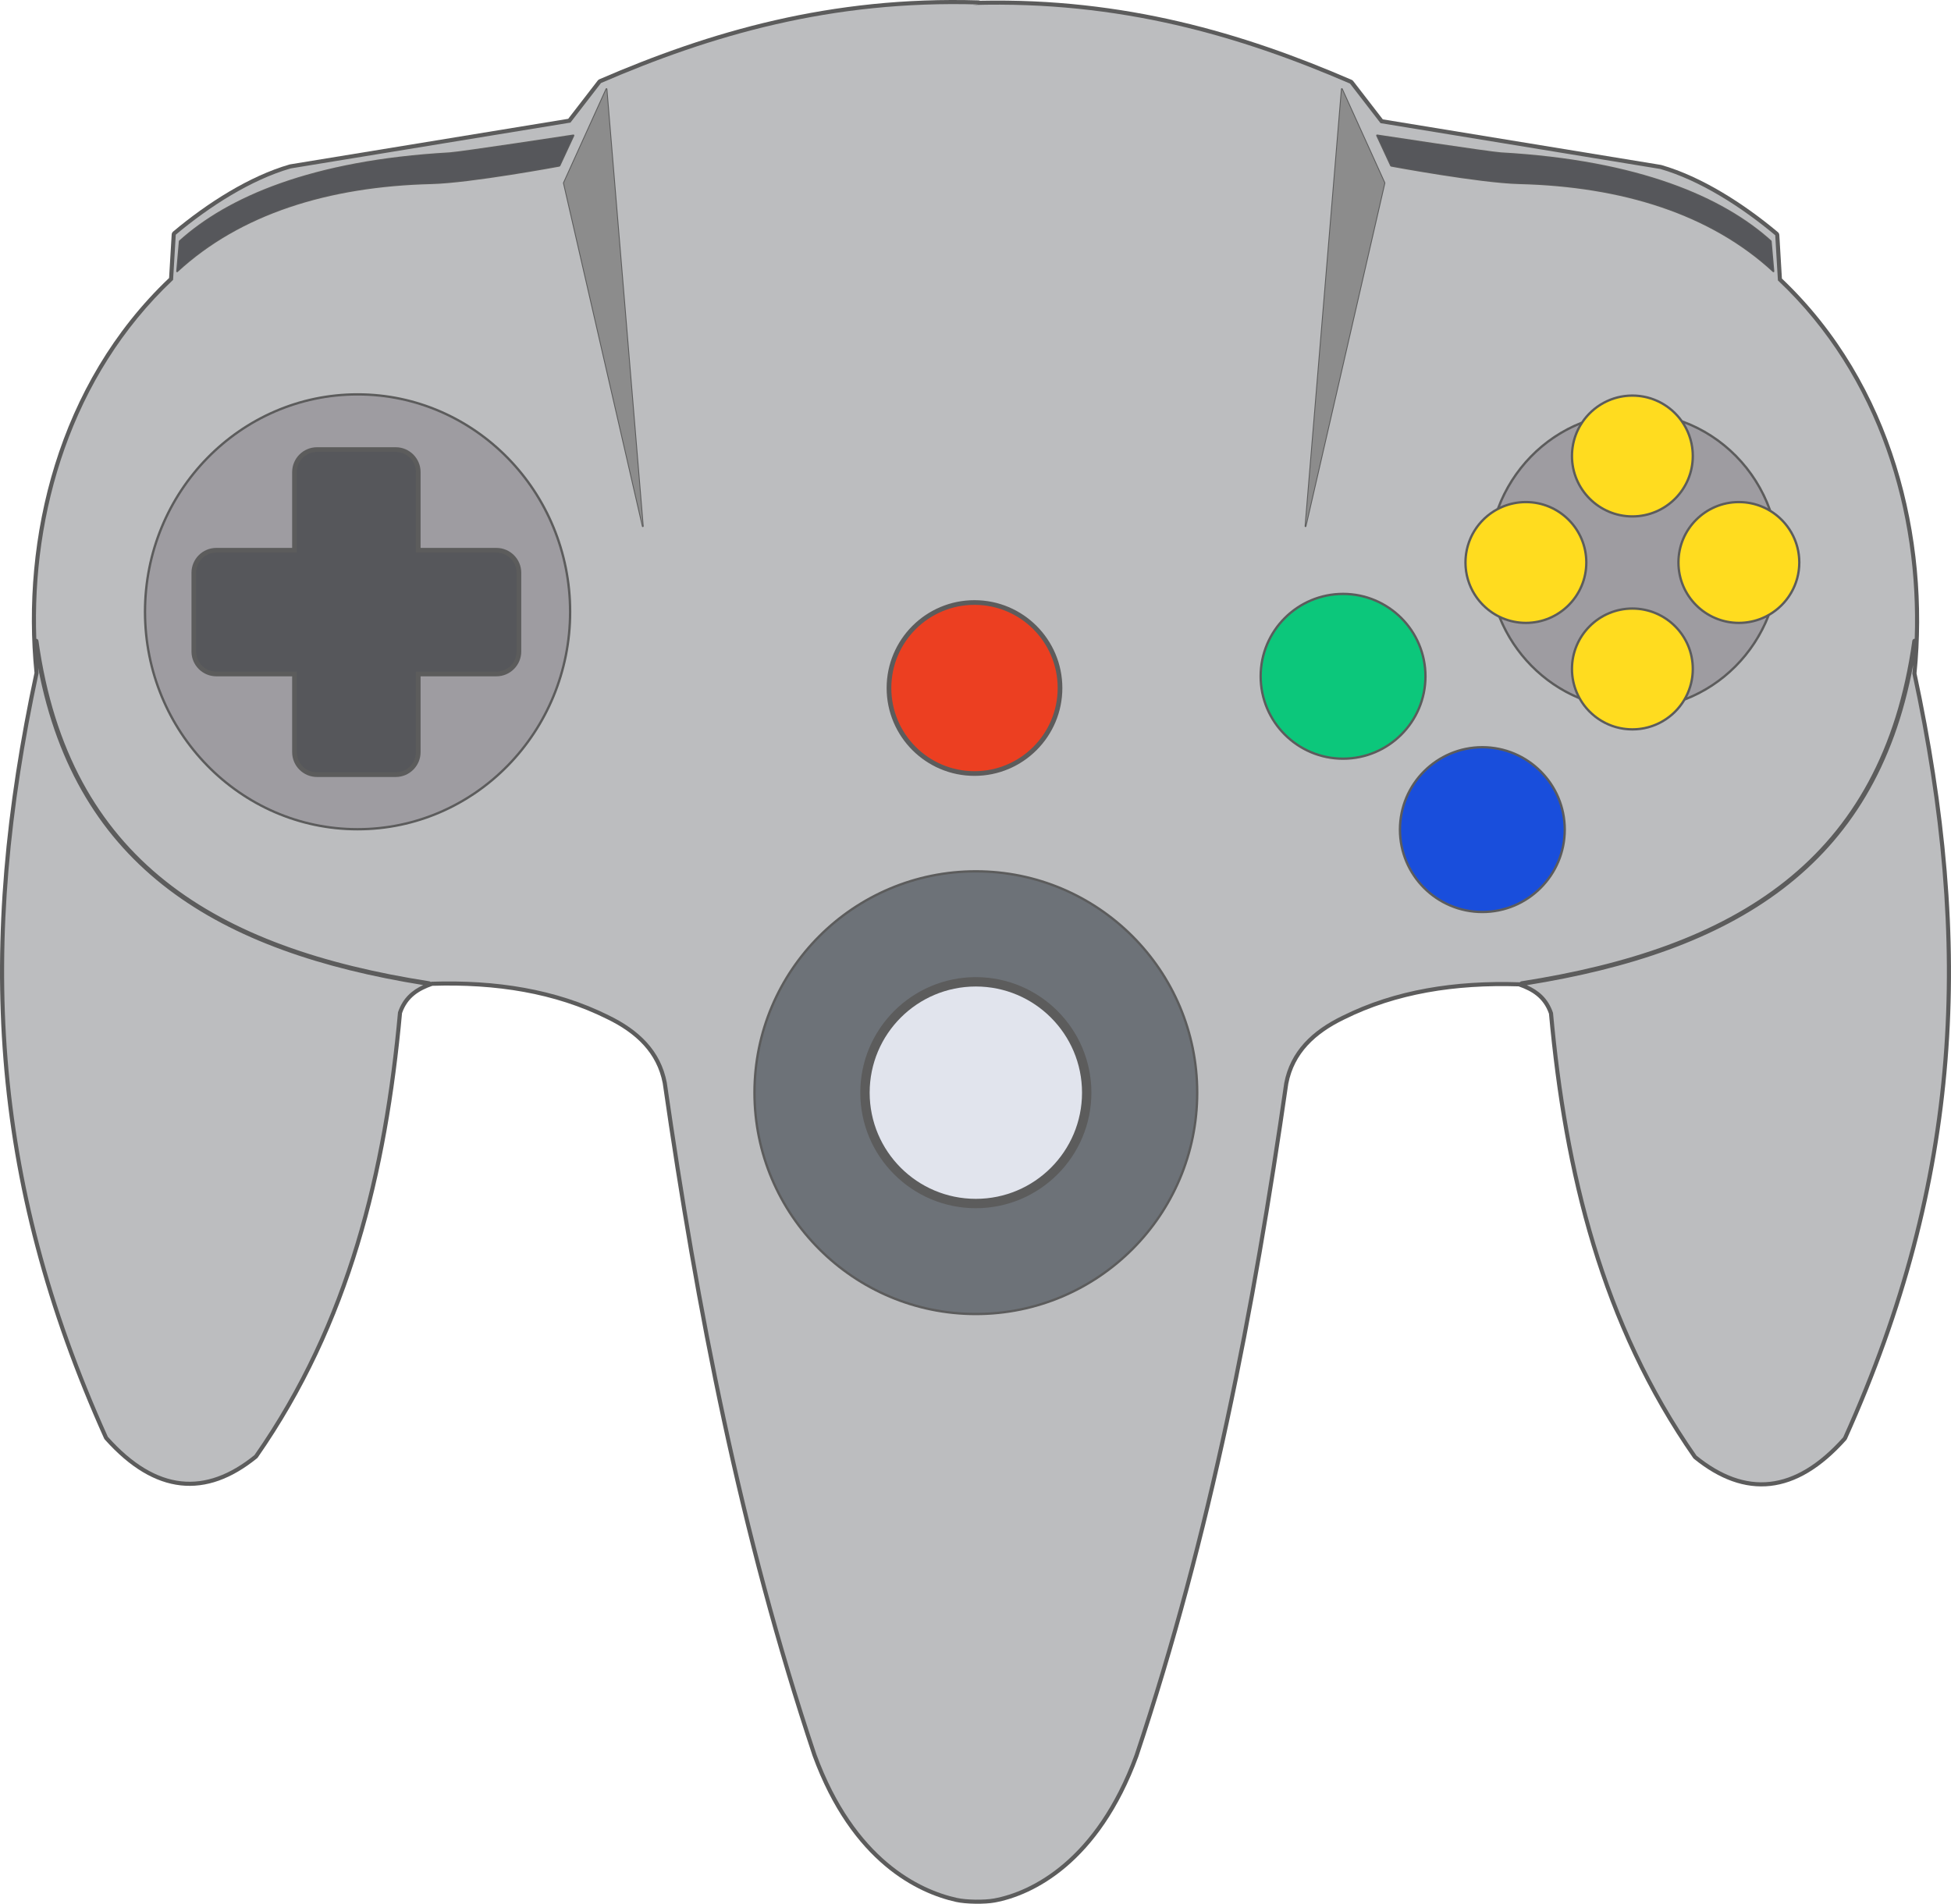
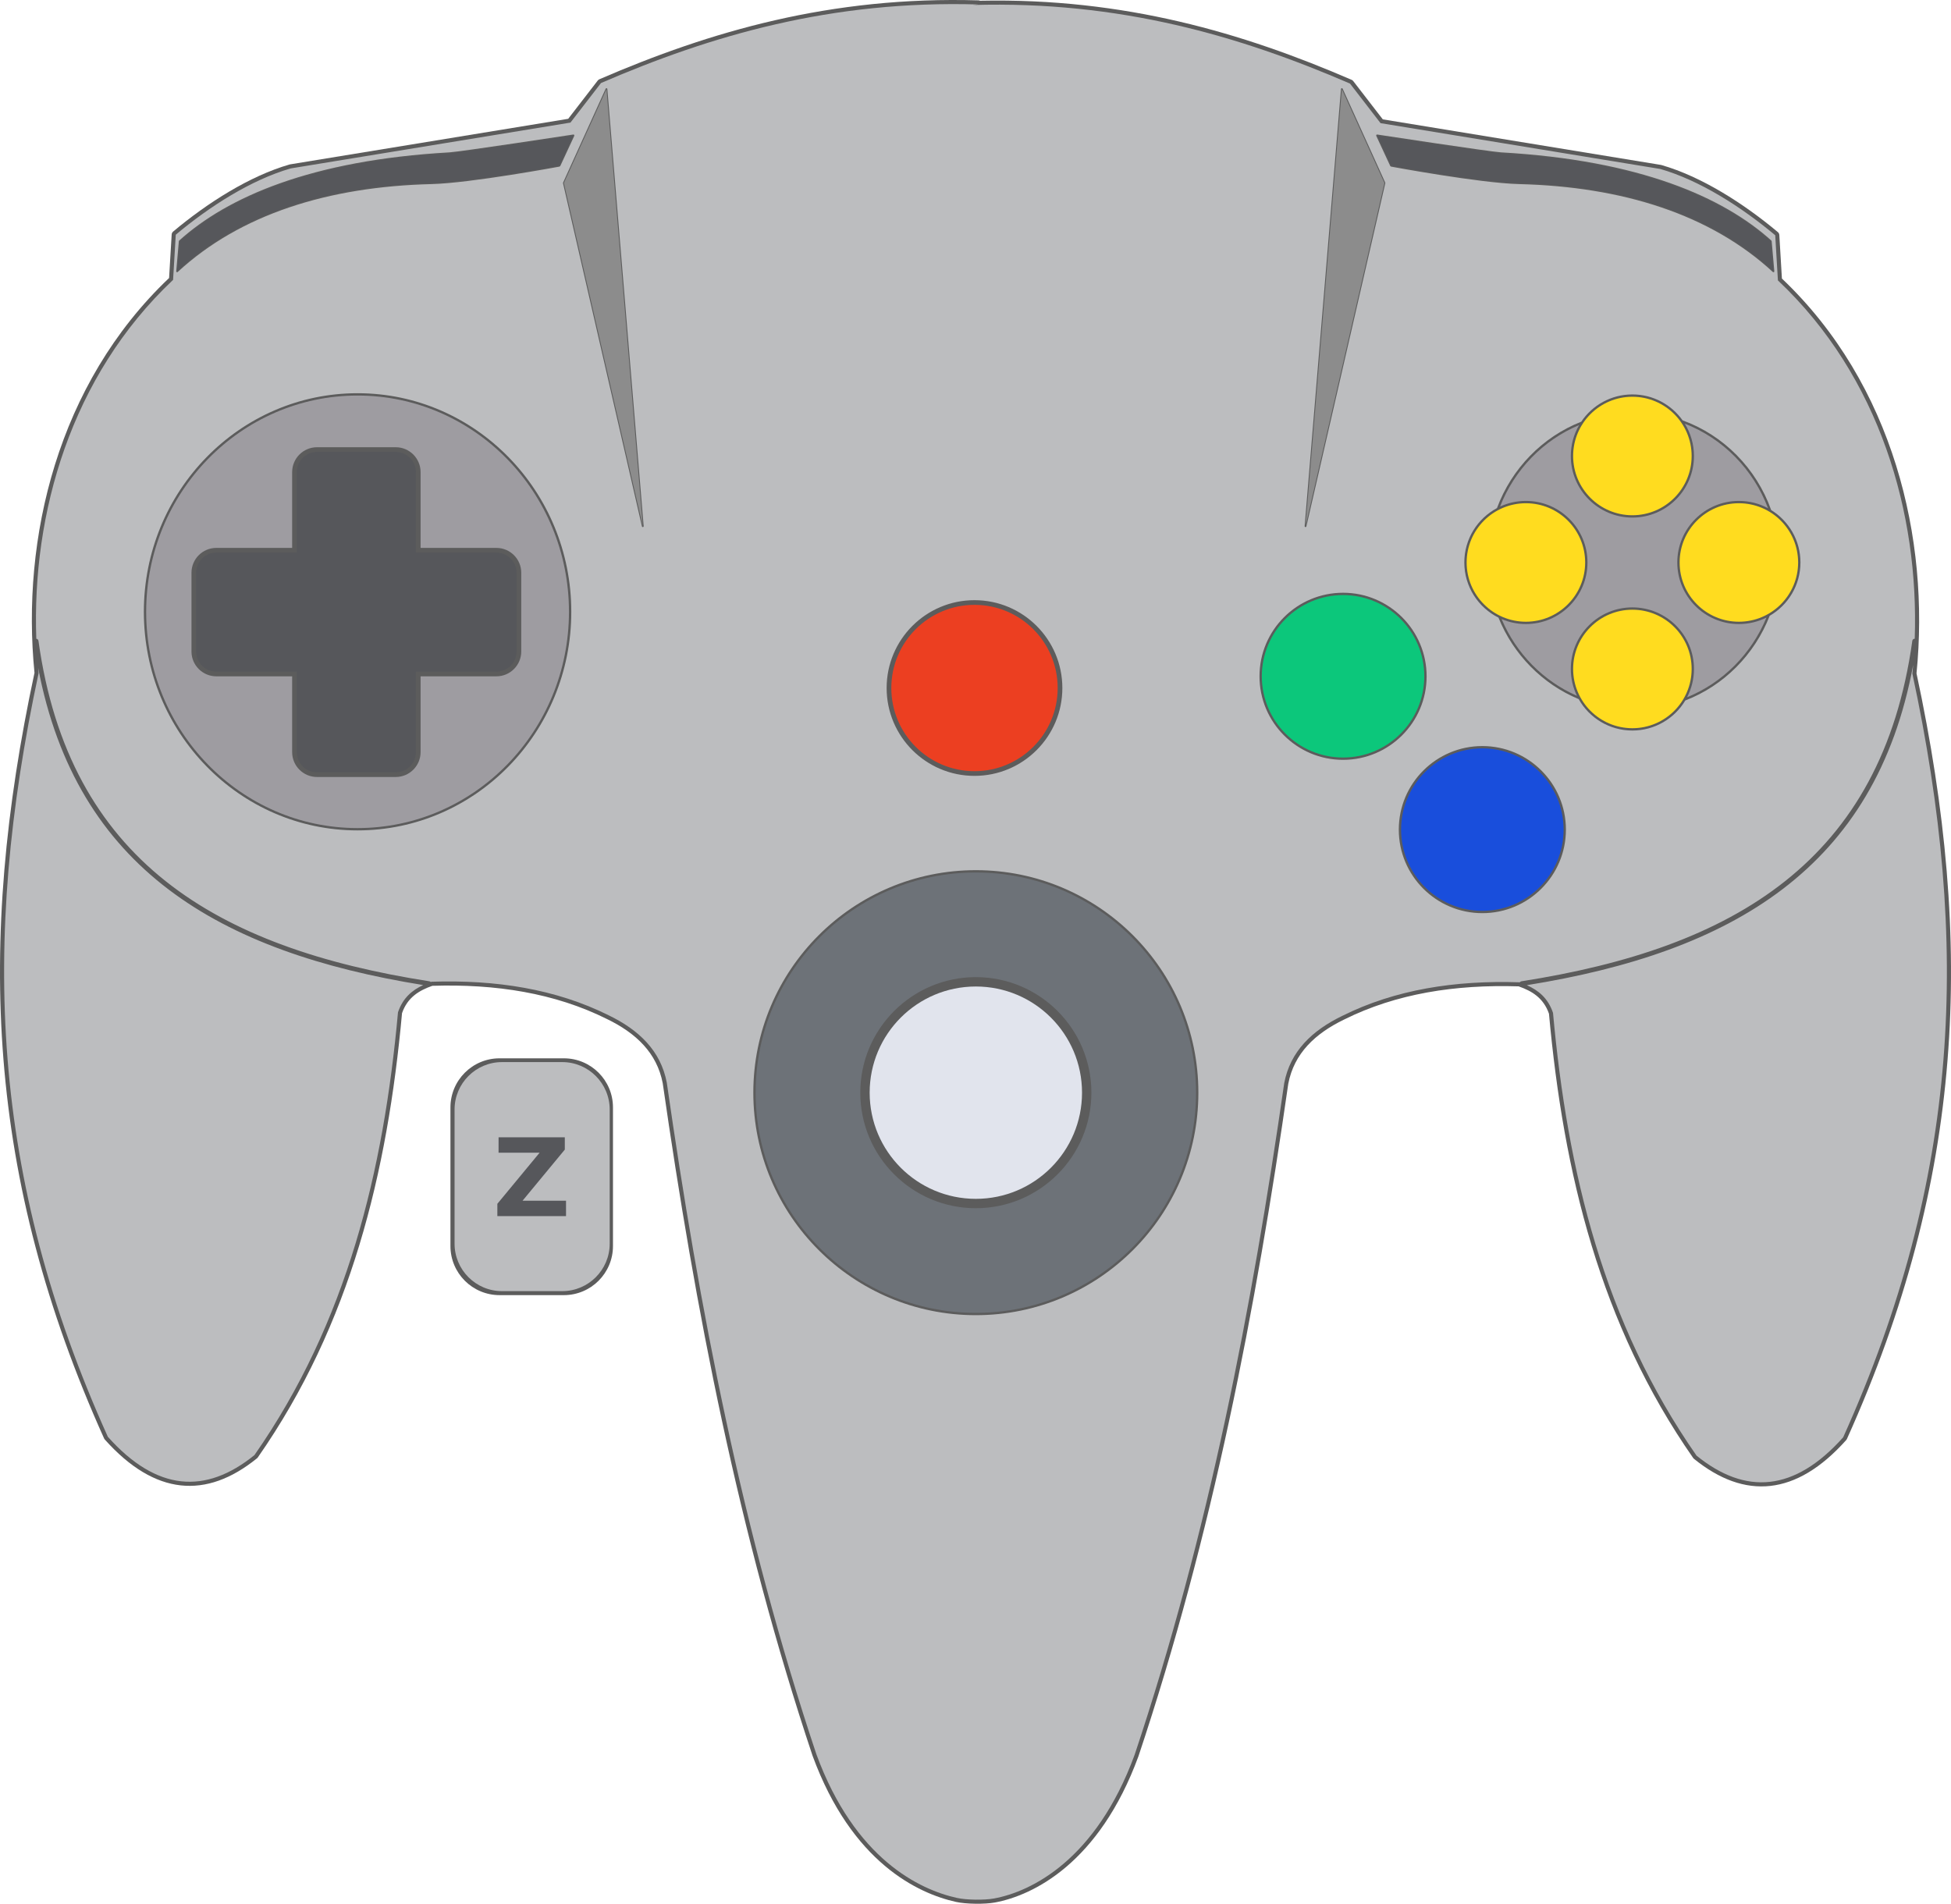
<svg xmlns="http://www.w3.org/2000/svg" width="6939.98" height="6772.564" viewBox="0 0 6939.98 6772.564" version="1.1" xml:space="preserve" style="clip-rule:evenodd;fill-rule:evenodd;stroke-linejoin:round;stroke-miterlimit:2" id="svg21">
  <defs id="defs25" />
  <path id="Dark-Grey-Background" d="m 3485.979,2.588 c -1.71,-0.78 -3.6,-1.238 -5.6,-1.297 -525.25,-15.515 -954.91,110.642 -1348.31,280.692 -2.27,0.98 -4.25,2.52 -5.76,4.47 0,0 -86.49,112.05 -105.13,136.2 0,0 -989.45,162.11 -989.45,162.11 -0.56,0.09 -1.12,0.21 -1.67,0.37 -142.03,40.9 -291.91,136.24 -414.19,238.67 -3.08,2.58 -4.96,6.31 -5.19,10.31 l -9.22,154.89 c -397.1,377.01 -526.315,926.87 -478.774,1404.51 -206.973,965.88 -169.652,1797.32 247.614,2723.75 0.61,1.36 1.43,2.62 2.42,3.73 89.88,100.63 180.14,153.26 270.03,163.16 90.43,9.96 181.08,-23.11 271.52,-96.36 1.06,-0.86 2,-1.86 2.78,-2.98 330.66,-473.66 461.43,-1013.94 513.03,-1580.62 19.77,-56.61 61.28,-80.79 107.84,-97.21 225.55,-7.03 435.22,25.53 620.94,118.06 0.04,0.02 0.09,0.04 0.14,0.07 103.14,50 177.58,120.18 198.4,228.3 115.43,802.65 268.91,1602.12 532.91,2392.38 0.04,0.14 0.09,0.27 0.14,0.4 139.45,380.18 375.31,489.92 510.3,519.84 35.72,7.92 102.14,8.67 137.97,2.07 135.64,-24.99 371.27,-139.55 510.81,-519.95 0.05,-0.13 0.09,-0.27 0.14,-0.4 264,-790.27 417.47,-1589.73 532.91,-2392.38 20.81,-108.12 95.26,-178.3 198.4,-228.31 0.05,-0.02 0.09,-0.04 0.14,-0.07 185.72,-92.52 395.39,-125.08 620.93,-118.05 46.57,16.42 88.08,40.59 107.85,97.21 51.6,566.67 182.37,1106.96 513.03,1580.61 0.78,1.12 1.72,2.13 2.78,2.99 90.44,73.25 181.09,106.31 271.52,96.36 89.88,-9.9 180.14,-62.53 270.03,-163.17 0.99,-1.11 1.81,-2.37 2.42,-3.72 417.27,-926.44 454.59,-1757.87 247.61,-2723.76 47.54,-477.64 -81.67,-1027.49 -478.78,-1404.5 0,0 -9.21,-154.89 -9.21,-154.89 -0.23,-4.01 -2.11,-7.74 -5.19,-10.31 -122.28,-102.44 -272.16,-197.77 -414.19,-238.67 -0.55,-0.16 -1.11,-0.28 -1.68,-0.38 l -989.44,-162.1 c 0,0 -105.13,-136.2 -105.13,-136.2 -1.51,-1.95 -3.49,-3.49 -5.76,-4.47 -386.8,-167.19 -808.64,-291.959 -1321.93,-281.355 z" style="fill:#5c5c5c" />
  <path id="Grey-Shell" d="m 129.112,2272.363 c 3.836,0.28 7.094,3.2 7.645,7.16 108.792,782.13 632.762,1093.25 1390.742,1211.43 1.92,0.3 3.58,1.23 4.81,2.55 0.97,-0.35 1.94,-0.69 2.91,-1.02 228.94,-7.4 441.71,25.63 630.14,119.5 107.7,52.22 184.8,126.04 206.42,239.02 115.32,801.9 268.6,1600.64 532.36,2390.17 136.78,372.89 367.36,481.28 499.76,510.63 34.22,7.58 97.85,8.28 132.18,1.95 132.96,-24.49 362.98,-137.73 499.76,-510.62 263.76,-789.53 417.03,-1588.27 532.35,-2390.17 21.62,-112.98 98.73,-186.8 206.43,-239.02 188.43,-93.87 401.2,-126.9 630.13,-119.51 l 1.09,0.38 c 1.24,-2 3.31,-3.47 5.81,-3.86 757.98,-118.18 1281.96,-429.3 1390.75,-1211.43 0.59,-4.26 4.32,-7.32 8.54,-7.18 15.5,-444.61 -123.18,-932.43 -486.64,-1274.75 l -9.55,-160.66 c -120.74,-101.14 -268.63,-195.44 -408.86,-235.83 l -995.12,-163.03 -108.64,-140.75 c -391.6,-169.26 -819.27,-294.942 -1342.1,-279.5 l 19.92,-1.95 c -522.83,-15.449 -950.5,110.23 -1342.1,279.5 l -108.64,140.74 -995.12,163.04 c -140.24,40.38 -288.12,134.69 -408.86,235.83 l -9.55,160.65 c -363.98,342.8 -502.532,831.53 -486.567,1276.73 z m 6676.297,93 c -133.83,723.88 -644.74,1022.32 -1374.29,1139.38 40.8,18.15 75.33,45.7 93.14,98.34 51.26,564.76 181.12,1103.32 510.63,1575.34 173.83,140.8 347.66,129.44 521.49,-65.19 416.2,-924.07 452.99,-1753.32 246.17,-2716.94 1.04,-10.28 1.99,-20.59 2.86,-30.93 z m -6669.809,9.89 c 0.58,6.41 1.186,12.75 1.824,19.08 -206.821,963.62 -170.028,1792.87 246.175,2716.94 173.83,194.63 347.66,205.99 521.49,65.19 329.51,-472.01 459.37,-1010.58 510.63,-1575.34 17.31,-51.17 50.42,-78.63 89.73,-96.79 -724.85,-116.82 -1233.37,-413.23 -1369.849,-1129.08 z m 3335.609,720.31 c -436.89,0 -791.59,354.7 -791.59,791.59 0,436.89 354.7,791.59 791.59,791.59 436.9,0 791.6,-354.7 791.6,-791.59 0,-436.89 -354.7,-791.59 -791.6,-791.59 z m 1801.72,-441.53 c -164.06,0 -297.27,133.2 -297.27,297.27 0,164.06 133.21,297.26 297.27,297.26 164.07,0 297.27,-133.2 297.27,-297.26 0,-164.07 -133.2,-297.27 -297.27,-297.27 z m -4001.01,-1255.22 c -419.54,0 -760.26,348.41 -760.26,777.66 0,429.26 340.72,777.67 760.26,777.67 419.55,0 760.27,-348.41 760.27,-777.67 0,-429.25 -340.72,-777.66 -760.27,-777.66 z m 2194.49,736.27 c -172.49,0 -312.53,140.04 -312.53,312.54 0,172.49 140.04,312.53 312.53,312.53 172.5,0 312.54,-140.04 312.54,-312.53 0,-172.5 -140.04,-312.54 -312.54,-312.54 z m 1311.03,-26.45 c -164.07,0 -297.27,133.2 -297.27,297.27 0,164.06 133.2,297.27 297.27,297.27 164.07,0 297.27,-133.21 297.27,-297.27 0,-164.07 -133.2,-297.27 -297.27,-297.27 z m 1207.81,-613.24 c -39.72,-55.83 -104.95,-92.27 -178.63,-92.27 -75.78,0 -142.62,38.56 -181.96,97.09 -137.8,54.15 -247.39,166.45 -299.78,307.38 -69.08,36.88 -116.14,109.69 -116.14,193.4 0,85.87 49.51,160.26 121.51,196.18 53.04,131.36 156.31,236.28 285.32,289.86 37.57,66.73 109.08,111.84 191.05,111.84 79.94,0 149.94,-42.9 188.2,-106.92 136.87,-52.73 246.3,-162.68 300.17,-301.23 65.44,-37.91 109.51,-108.71 109.51,-189.73 0,-78.8 -41.69,-147.94 -104.2,-186.54 -52.89,-148.48 -168.99,-266.13 -315.05,-319.06 z m -3982.31,-845.67 c -0.28,0.62 -0.35,1.32 -0.2,1.99 l 280.72,1220.91 c 0.37,1.6 1.91,2.64 3.53,2.39 1.62,-0.26 2.77,-1.72 2.63,-3.35 l -129.22,-1555.1 c -0.11,-1.42 -1.18,-2.58 -2.58,-2.82 -1.4,-0.24 -2.79,0.49 -3.38,1.79 z m 2924.76,1.99 c 0.15,-0.67 0.08,-1.37 -0.2,-1.99 l -151.5,-334.19 c -0.59,-1.3 -1.98,-2.03 -3.38,-1.79 -1.4,0.24 -2.46,1.4 -2.58,2.82 l -129.22,1555.1 c -0.14,1.63 1.01,3.09 2.63,3.35 1.62,0.25 3.16,-0.79 3.53,-2.39 z m -29.03,-173.21 -2.99,1.2 -0.35,3.2 50.19,108.04 2.77,1.81 c 0,0 315.81,58.77 455.17,62.18 367.95,9.03 680.85,107.79 902.79,312.71 0.95,0.88 2.33,1.08 3.49,0.51 1.16,-0.57 1.85,-1.79 1.74,-3.08 l -9.33,-107.08 c -0.07,-0.79 -0.44,-1.52 -1.02,-2.05 -171.19,-154.53 -469.35,-286.15 -961.53,-313.93 -38.87,-2.19 -440.93,-63.51 -440.93,-63.51 z m -2855.68,4.4 -0.35,-3.2 -3,-1.2 c 0,0 -402.06,61.32 -440.93,63.51 -492.17,27.78 -790.33,159.4 -961.52,313.93 -0.59,0.53 -0.95,1.26 -1.02,2.05 l -9.33,107.08 c -0.12,1.29 0.57,2.51 1.73,3.08 1.16,0.57 2.55,0.37 3.5,-0.51 221.94,-204.92 534.84,-303.68 902.78,-312.71 139.36,-3.41 455.17,-62.18 455.17,-62.18 l 2.78,-1.81 z" style="fill:#bcbdbf" />
  <path id="Grey-D-Pad---C---Circles" d="m 1271.919,1407.143 c 415.01,0 751.93,344.73 751.93,769.33 0,424.61 -336.92,769.34 -751.93,769.34 -415,0 -751.92,-344.73 -751.92,-769.34 0,-424.6 336.92,-769.33 751.92,-769.33 z m -232.71,541.99 H 769.569 c -48.83,0 -88.48,39.64 -88.48,88.48 v 279.93 c 0,48.83 39.65,88.48 88.48,88.48 0,0 269.64,0 269.64,0 0,61.15 0,269.63 0,269.63 0,48.84 39.64,88.48 88.48,88.48 h 279.93 c 48.83,0 88.48,-39.64 88.48,-88.48 0,0 0,-208.48 0,-269.63 0,0 269.63,0 269.63,0 48.83,0 88.48,-39.65 88.48,-88.48 0,0 0,-279.93 0,-279.93 0,-48.84 -39.65,-88.48 -88.48,-88.48 h -269.63 c 0,0 0,-269.63 0,-269.63 0,-48.84 -39.65,-88.49 -88.48,-88.49 h -279.93 c -48.84,0 -88.48,39.65 -88.48,88.49 0,0 0,269.63 0,269.63 z m 4953.91,-441.89 c 135.65,52.68 243.76,162.58 295.91,300.71 -30.86,-16.61 -66.15,-26.04 -103.62,-26.04 -120.92,0 -219.09,98.17 -219.09,219.08 0,120.92 98.17,219.09 219.09,219.09 35.27,0 68.61,-8.35 98.13,-23.18 -52.91,128.86 -155.03,231.55 -282.3,283.53 15.63,-30.14 24.47,-64.37 24.47,-100.65 0,-120.91 -98.17,-219.08 -219.09,-219.08 -120.92,0 -219.09,98.17 -219.09,219.08 0,34.26 7.88,66.69 21.92,95.58 -119.92,-52.66 -216.22,-150.76 -268.03,-273 26.52,11.4 55.74,17.72 86.41,17.72 120.92,0 219.09,-98.17 219.09,-219.09 0,-120.91 -98.17,-219.08 -219.09,-219.08 -32.83,0 -63.98,7.23 -91.93,20.19 51.34,-131.16 153.3,-236.17 281.21,-289.83 -18.8,32.31 -29.58,69.88 -29.58,109.94 0,120.91 98.17,219.08 219.09,219.08 120.92,0 219.09,-98.17 219.09,-219.08 0,-42.16 -11.93,-81.54 -32.59,-114.97 z" style="fill:#9e9ca1" />
  <path id="Dark-Grey-D-Pad---C" d="M 1055.869,1965.793 H 769.569 c -39.63,0 -71.81,32.18 -71.81,71.82 v 279.93 c 0,39.64 32.18,71.81 71.81,71.81 h 286.3 v 286.3 c 0,39.64 32.18,71.82 71.82,71.82 h 279.93 c 39.63,0 71.81,-32.18 71.81,-71.82 v -286.3 h 286.3 c 39.64,0 71.82,-32.17 71.82,-71.81 v -279.93 c 0,-39.64 -32.18,-71.82 -71.82,-71.82 h -286.3 v -286.29 c 0,-39.64 -32.18,-71.82 -71.81,-71.82 h -279.93 c -39.64,0 -71.82,32.18 -71.82,71.82 z m 984.28,-1484.2 c 0,0 -402.36,61.34 -441.26,63.54 -491.16,27.73 -788.77,158.91 -959.61,313.13 l -9.33,107.08 c 222.45,-205.38 536.03,-304.49 904.83,-313.53 139.36,-3.42 455.18,-62.18 455.18,-62.18 z m 2858.01,0 c 0,0 402.37,61.34 441.27,63.54 491.16,27.73 788.76,158.91 959.6,313.13 l 9.34,107.08 c -222.46,-205.38 -536.04,-304.49 -904.83,-313.53 -139.36,-3.42 -455.19,-62.18 -455.19,-62.18 z" style="fill:#56575b" />
  <path id="Grey-Shading" d="m 2005.789,651.013 280.72,1220.91 -129.22,-1555.1 z m 2918.86,0 -280.72,1220.91 129.22,-1555.1 z" style="fill:#8c8c8c" />
  <path id="Grey-Analog-Stick-Outer-Circle" d="m 3471.209,3103.893 c 432.3,0 783.26,350.97 783.26,783.26 0,432.29 -350.96,783.26 -783.26,783.26 -432.29,0 -783.25,-350.97 -783.25,-783.26 0,-432.29 350.96,-783.26 783.25,-783.26 z m 0,372.23 c -226.85,0 -411.03,184.17 -411.03,411.03 0,226.85 184.18,411.03 411.03,411.03 226.86,0 411.03,-184.18 411.03,-411.03 0,-226.86 -184.17,-411.03 -411.03,-411.03 z" style="fill:#6d7278" />
  <g id="Light-Grey-Analog-Stick" transform="matrix(0.482213,0,0,0.482213,1404.369,1505.553)">
    <circle cx="4286.16" cy="4938.88" r="783.258" style="fill:#e1e4ed" id="circle8" />
  </g>
  <path id="Yellow-Buttons" d="m 5806.619,2169.033 c 116.32,0 210.76,94.44 210.76,210.75 0,116.32 -94.44,210.76 -210.76,210.76 -116.32,0 -210.75,-94.44 -210.75,-210.76 0,-116.31 94.43,-210.75 210.75,-210.75 z m 0,-757.58 c 116.32,0 210.76,94.44 210.76,210.76 0,116.32 -94.44,210.75 -210.76,210.75 -116.32,0 -210.75,-94.43 -210.75,-210.75 0,-116.32 94.43,-210.76 210.75,-210.76 z m 168.04,589.54 c 0,-116.31 94.43,-210.75 210.75,-210.75 116.32,0 210.76,94.44 210.76,210.75 0,116.32 -94.44,210.76 -210.76,210.76 -116.32,0 -210.75,-94.44 -210.75,-210.76 z m -757.58,0 c 0,-116.31 94.44,-210.75 210.75,-210.75 116.32,0 210.76,94.44 210.76,210.75 0,116.32 -94.44,210.76 -210.76,210.76 -116.31,0 -210.75,-94.44 -210.75,-210.76 z" style="fill:#ffdc1f" />
  <g id="Green-Button" transform="translate(-844.0809,-1000.716)">
    <circle cx="5621.52" cy="3406.62" r="288.935" style="fill:#0cc77b" id="circle12" />
  </g>
  <g id="Blue-Button" transform="translate(-348.5879,-455.3172)">
    <circle cx="5621.52" cy="3406.62" r="288.935" style="fill:#194edc" id="circle15" />
  </g>
  <g id="Red-Button" transform="translate(-794.1752,-982.8925)">
    <circle cx="4260.59" cy="3430.51" r="295.87" style="fill:#ec3f21" id="circle18" />
  </g>
+   <g id="layer2" style="display:inline;opacity:1;stroke-width:1;stroke-dasharray:none;paint-order:markers stroke fill" transform="matrix(50.36697,0,0,50.36697,3240.068,-579.5645)">
+     <g id="layer2-0" style="clip-rule:evenodd;display:inline;fill-rule:evenodd;stroke-width:1;stroke-linejoin:round;stroke-miterlimit:2;stroke-dasharray:none;paint-order:markers stroke fill">
+       <rect style="clip-rule:evenodd;display:inline;opacity:1;fill:#5c5c5c;fill-opacity:1;fill-rule:evenodd;stroke:none;stroke-width:1;stroke-linejoin:round;stroke-miterlimit:4;stroke-dasharray:none;stroke-opacity:1;paint-order:markers stroke fill;image-rendering:auto" id="rect1917-0-4" width="11.479" height="16.726" x="-32.517" y="86.257" ry="3.468" class="theme-button" ojd-button="Z" />
+       <rect style="display:inline;opacity:1;fill:#bcbdbf;fill-opacity:1;stroke:none;stroke-width:0.961;stroke-linejoin:round;stroke-miterlimit:4;stroke-dasharray:none;stroke-opacity:1;paint-order:markers stroke fill;image-rendering:auto" id="rect1917-8" width="10.956" height="16.178" x="-32.226" y="86.523" ry="3.354" class="theme-button" ojd-button="Z" />
+       <g aria-label="Z" style="font-style:normal;font-weight:normal;font-size:5.735px;line-height:1.25;font-family:sans-serif;letter-spacing:0px;word-spacing:0px;clip-rule:evenodd;display:inline;opacity:1;fill:#56575b;fill-opacity:1;fill-rule:evenodd;stroke:none;stroke-width:0.751;stroke-linejoin:round;stroke-miterlimit:2;stroke-dasharray:none;paint-order:markers stroke fill" id="text1921-7" transform="matrix(1.331089,0,0,1.331089,-67.4593,-40.85304)">
+         <path d="m 28.805,99.685 h 3.514 v 0.652 l -2.243,2.713 h 2.307 v 0.815 h -3.643 v -0.652 l 2.243,-2.713 h -2.179 z" style="font-style:normal;font-variant:normal;font-weight:bold;font-stretch:normal;font-family:sans-serif;-inkscape-font-specification:'sans-serif Bold';fill:#56575b;fill-opacity:1;stroke-width:0.751;stroke-dasharray:none;paint-order:markers stroke fill" id="path2008-2" />
+       </g>
+     </g>
+   </g>
</svg>
